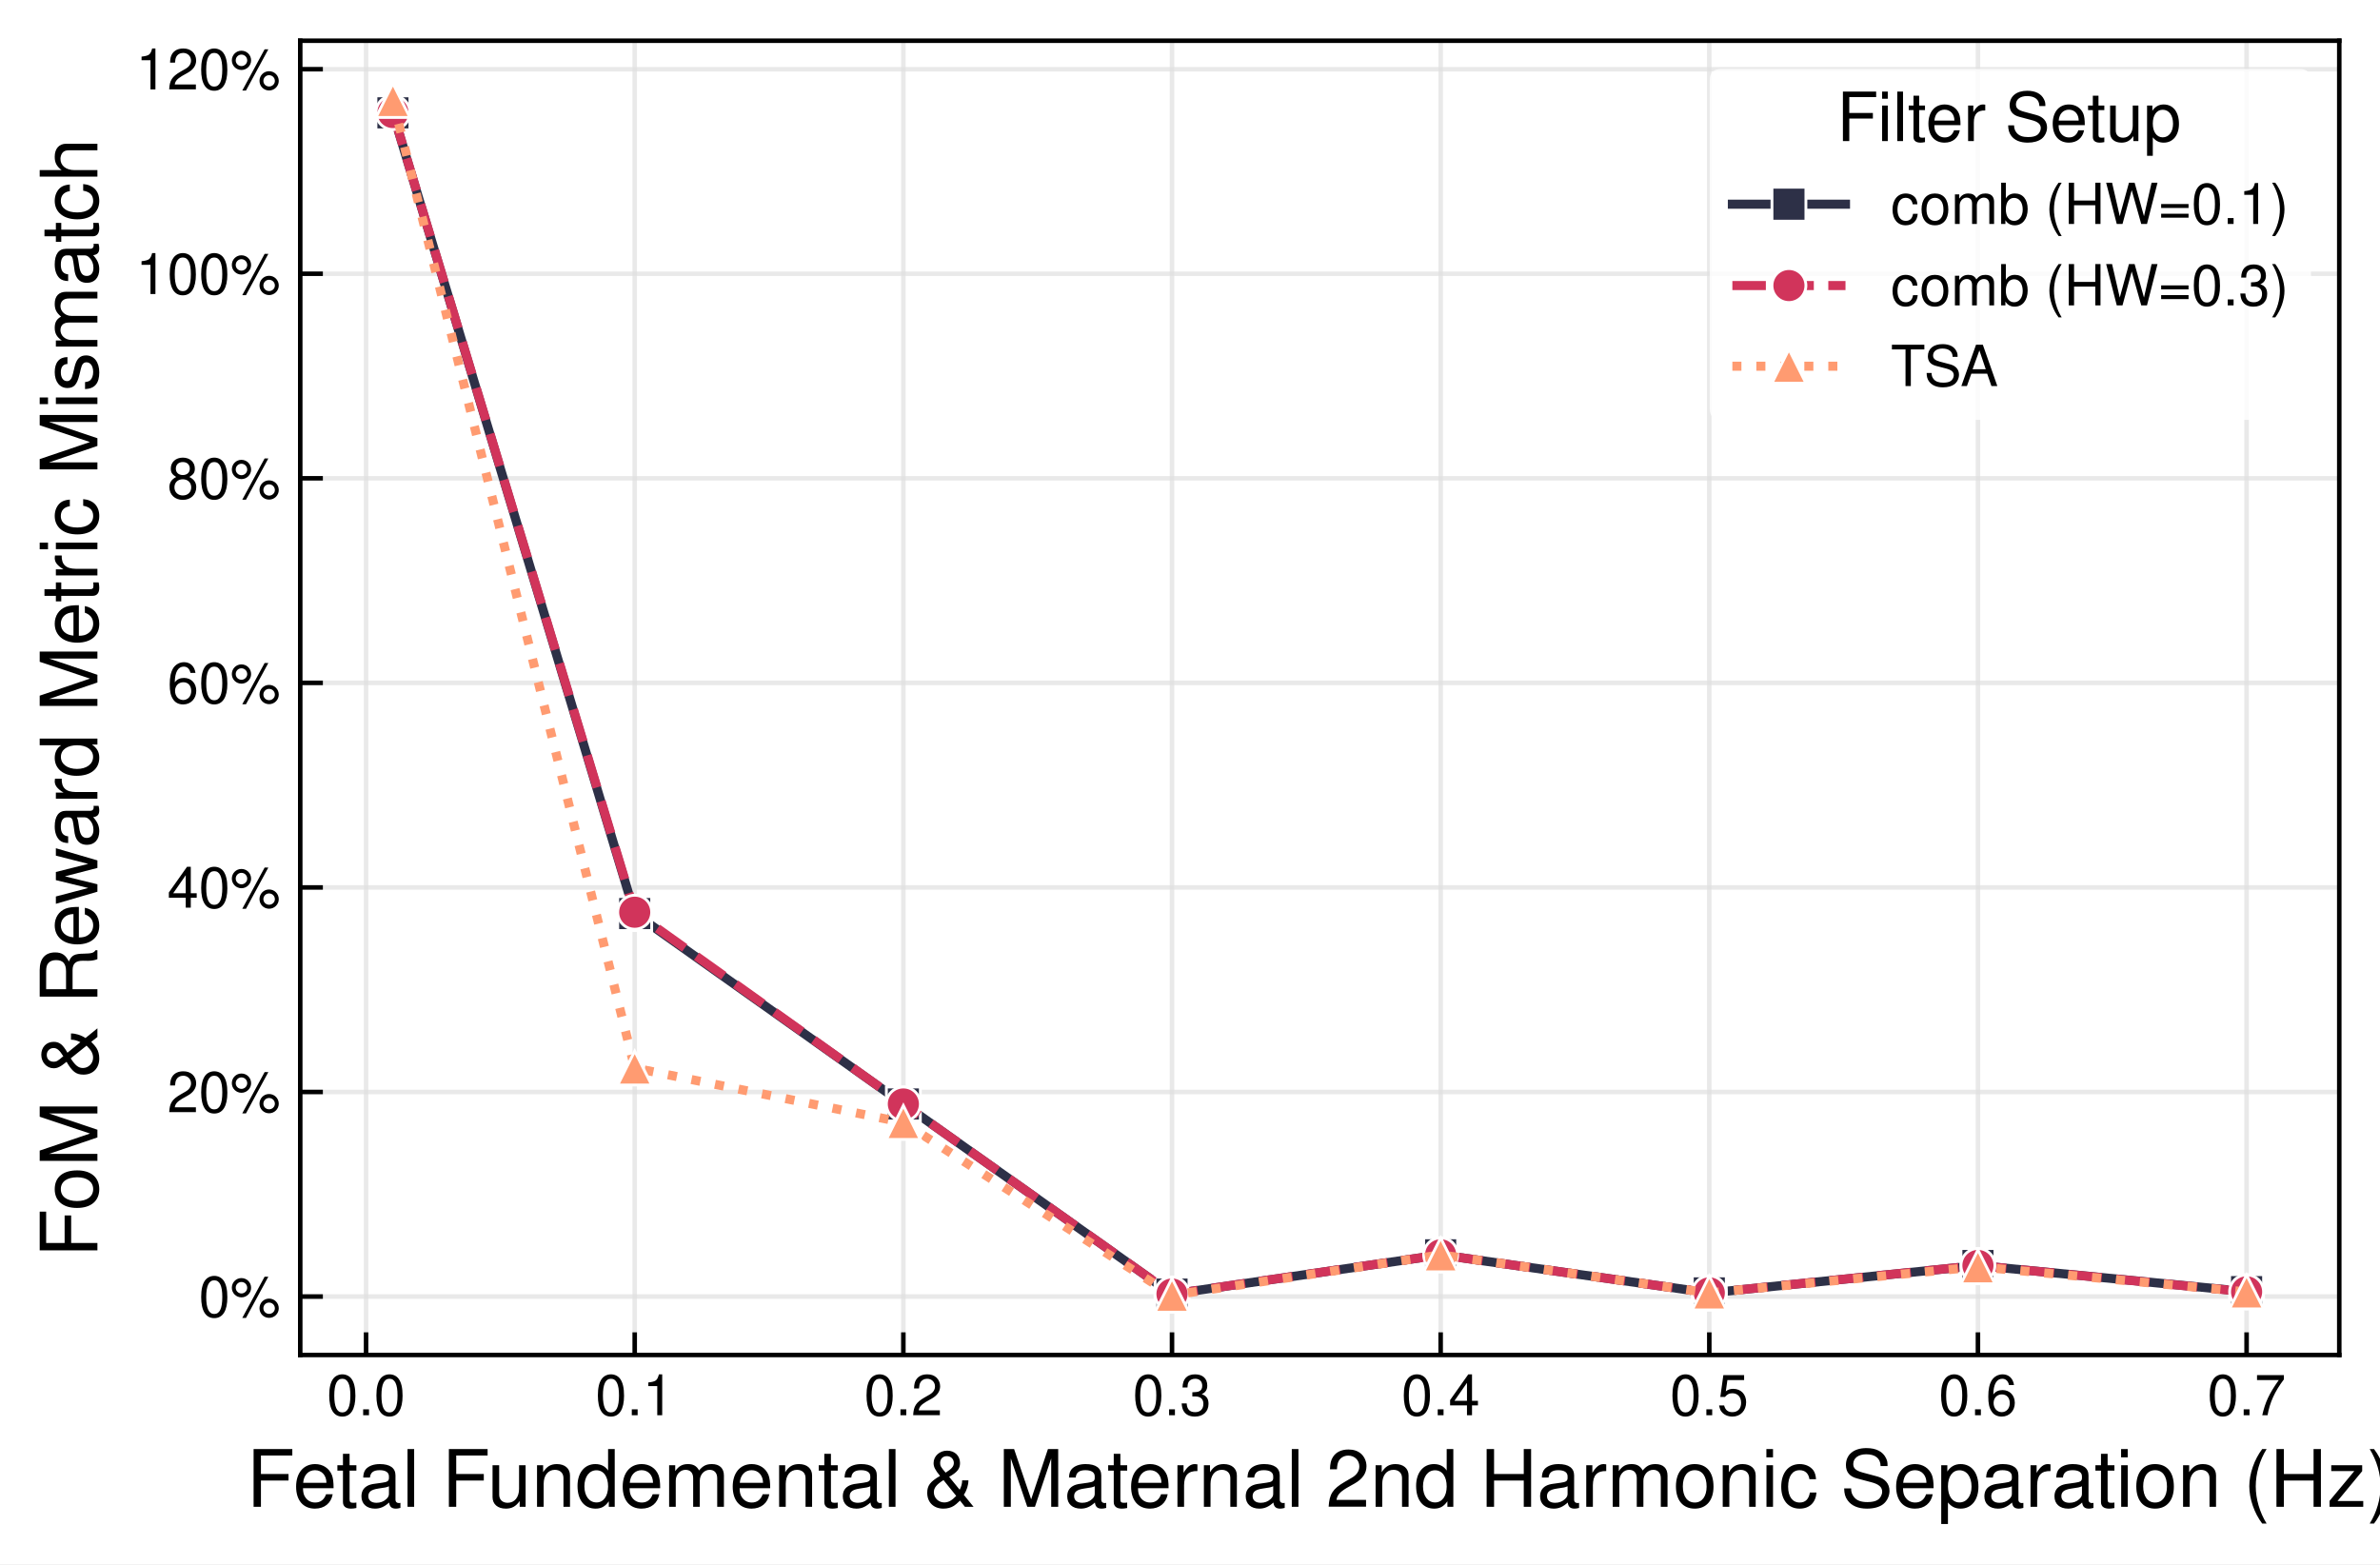
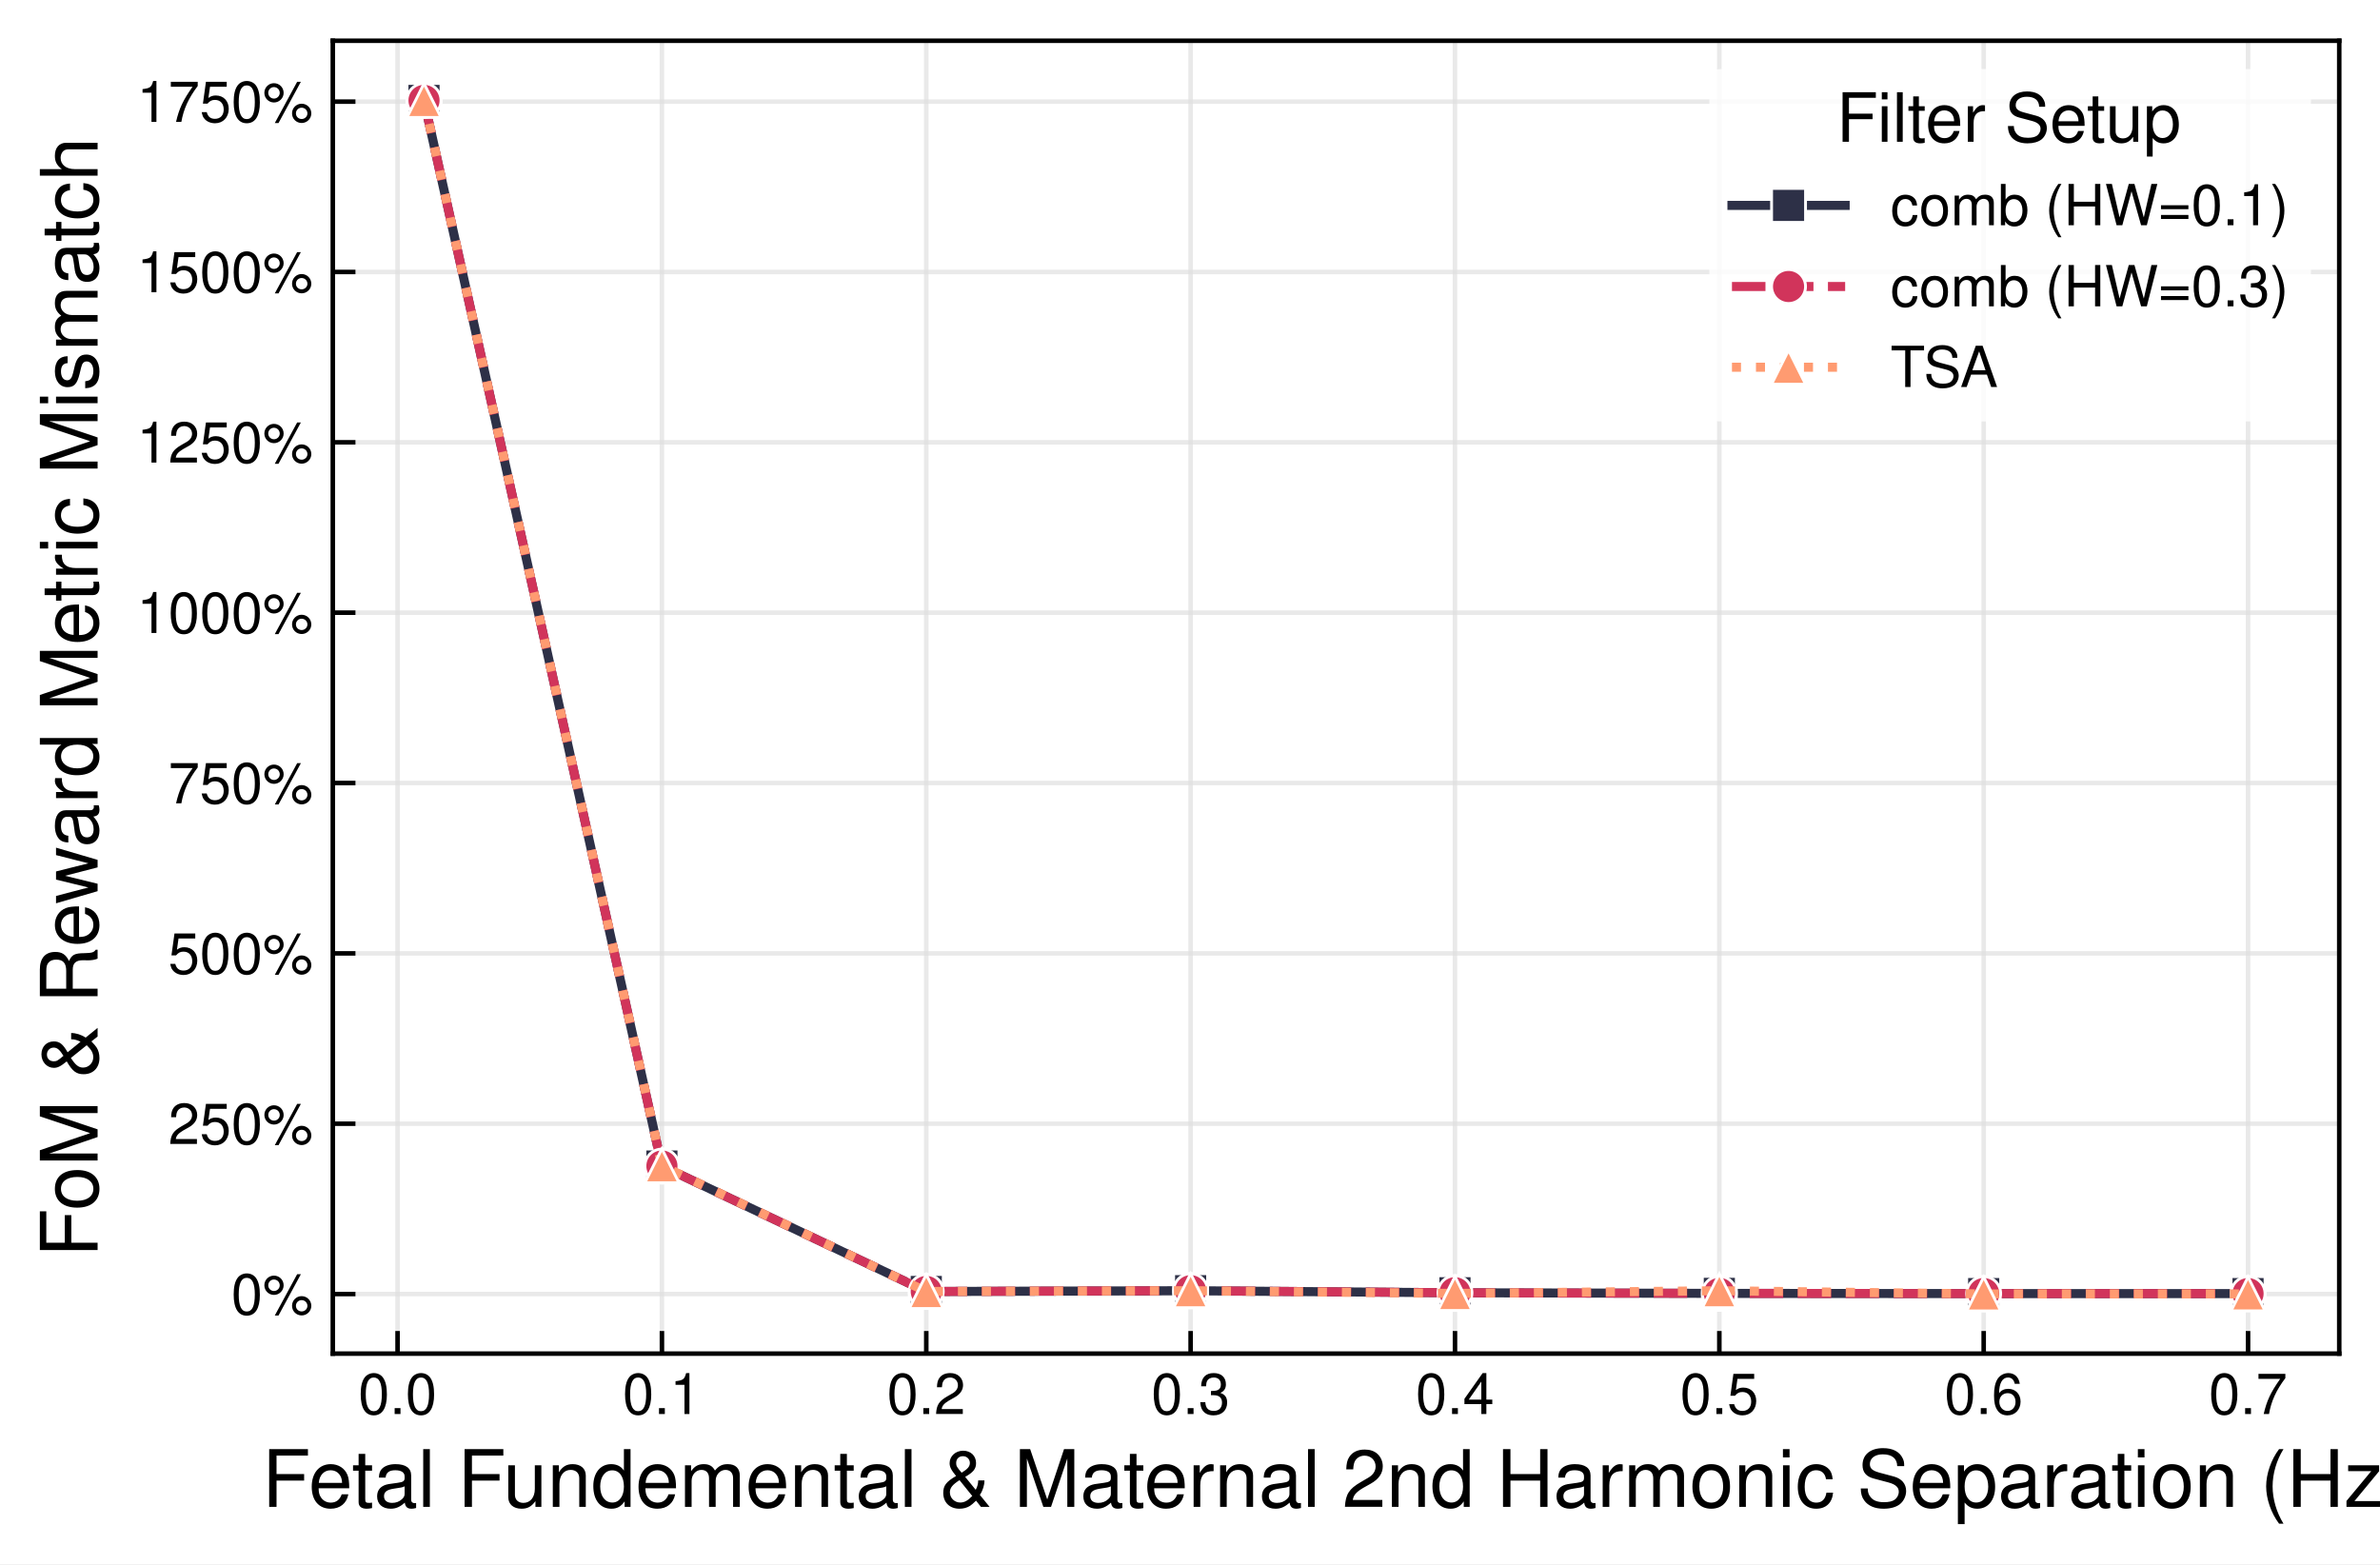
- <svg xmlns="http://www.w3.org/2000/svg" xmlns:xlink="http://www.w3.org/1999/xlink" width="420.743pt" height="276.533pt" viewBox="0 0 420.743 276.533" version="1.1">
+ <svg xmlns="http://www.w3.org/2000/svg" xmlns:xlink="http://www.w3.org/1999/xlink" width="420.477pt" height="276.351pt" viewBox="0 0 420.477 276.351" version="1.1">
  <defs>
    <style type="text/css">*{stroke-linejoin: round; stroke-linecap: butt}</style>
  </defs>
  <g id="figure_1">
    <g id="patch_1">
-       <path d="M 0 276.533  L 420.743 276.533  L 420.743 0  L 0 0  z " style="fill: #ffffff" />
+       <path d="M 0 276.351  L 420.477 276.351  L 420.477 0  L 0 0  z " style="fill: #ffffff" />
    </g>
    <g id="axes_1">
      <g id="patch_2">
-         <path d="M 53.078 239.55  L 413.543 239.55  L 413.543 7.2  L 53.078 7.2  z " style="fill: #ffffff" />
+         <path d="M 58.797 239.159  L 413.277 239.159  L 413.277 7.2  L 58.797 7.2  z " style="fill: #ffffff" />
      </g>
      <g id="matplotlib.axis_1">
        <g id="xtick_1">
          <g id="line2d_1">
-             <path d="M 64.714 239.55  L 64.714 7.2  " clip-path="url(#p9a731e6261)" style="fill: none; stroke: #e0e0e0; stroke-opacity: 0.7; stroke-width: 0.8; stroke-linecap: square" />
+             <path d="M 70.239 239.159  L 70.239 7.2  " clip-path="url(#p7b04f383e8)" style="fill: none; stroke: #e0e0e0; stroke-opacity: 0.7; stroke-width: 0.8; stroke-linecap: square" />
          </g>
          <g id="line2d_2">
            <defs>
-               <path id="m5a2600b413" d="M 0 0  L 0 -4  " style="stroke: #000000; stroke-width: 0.8" />
+               <path id="mf2b7586242" d="M 0 0  L 0 -4  " style="stroke: #000000; stroke-width: 0.8" />
            </defs>
            <g>
-               <use xlink:href="#m5a2600b413" x="64.714" y="239.55" style="stroke: #000000; stroke-width: 0.8" />
+               <use xlink:href="#mf2b7586242" x="70.239" y="239.159" style="stroke: #000000; stroke-width: 0.8" />
            </g>
          </g>
          <g id="text_1">
-             <text style="font-size: 10px; font-family: 'Helvetica', 'Arial', sans-serif; text-anchor: middle" x="64.714" y="250.208" transform="rotate(-0 64.714 250.2078)">0.0</text>
+             <text style="font-size: 10px; font-family: 'Helvetica', 'Arial', sans-serif; text-anchor: middle" x="70.239" y="249.833" transform="rotate(-0 70.23925 249.8325)">0.0</text>
          </g>
        </g>
        <g id="xtick_2">
          <g id="line2d_3">
-             <path d="M 112.206 239.55  L 112.206 7.2  " clip-path="url(#p9a731e6261)" style="fill: none; stroke: #e0e0e0; stroke-opacity: 0.7; stroke-width: 0.8; stroke-linecap: square" />
+             <path d="M 116.943 239.159  L 116.943 7.2  " clip-path="url(#p7b04f383e8)" style="fill: none; stroke: #e0e0e0; stroke-opacity: 0.7; stroke-width: 0.8; stroke-linecap: square" />
          </g>
          <g id="line2d_4">
            <g>
-               <use xlink:href="#m5a2600b413" x="112.206" y="239.55" style="stroke: #000000; stroke-width: 0.8" />
+               <use xlink:href="#mf2b7586242" x="116.943" y="239.159" style="stroke: #000000; stroke-width: 0.8" />
            </g>
          </g>
          <g id="text_2">
-             <text style="font-size: 10px; font-family: 'Helvetica', 'Arial', sans-serif; text-anchor: middle" x="112.206" y="250.208" transform="rotate(-0 112.2061 250.2078)">0.1</text>
+             <text style="font-size: 10px; font-family: 'Helvetica', 'Arial', sans-serif; text-anchor: middle" x="116.943" y="249.833" transform="rotate(-0 116.9428 249.8325)">0.1</text>
          </g>
        </g>
        <g id="xtick_3">
          <g id="line2d_5">
-             <path d="M 159.698 239.55  L 159.698 7.2  " clip-path="url(#p9a731e6261)" style="fill: none; stroke: #e0e0e0; stroke-opacity: 0.7; stroke-width: 0.8; stroke-linecap: square" />
+             <path d="M 163.646 239.159  L 163.646 7.2  " clip-path="url(#p7b04f383e8)" style="fill: none; stroke: #e0e0e0; stroke-opacity: 0.7; stroke-width: 0.8; stroke-linecap: square" />
          </g>
          <g id="line2d_6">
            <g>
-               <use xlink:href="#m5a2600b413" x="159.698" y="239.55" style="stroke: #000000; stroke-width: 0.8" />
+               <use xlink:href="#mf2b7586242" x="163.646" y="239.159" style="stroke: #000000; stroke-width: 0.8" />
            </g>
          </g>
          <g id="text_3">
-             <text style="font-size: 10px; font-family: 'Helvetica', 'Arial', sans-serif; text-anchor: middle" x="159.698" y="250.208" transform="rotate(-0 159.6982 250.2078)">0.2</text>
+             <text style="font-size: 10px; font-family: 'Helvetica', 'Arial', sans-serif; text-anchor: middle" x="163.646" y="249.833" transform="rotate(-0 163.6464 249.8325)">0.2</text>
          </g>
        </g>
        <g id="xtick_4">
          <g id="line2d_7">
-             <path d="M 207.19 239.55  L 207.19 7.2  " clip-path="url(#p9a731e6261)" style="fill: none; stroke: #e0e0e0; stroke-opacity: 0.7; stroke-width: 0.8; stroke-linecap: square" />
+             <path d="M 210.35 239.159  L 210.35 7.2  " clip-path="url(#p7b04f383e8)" style="fill: none; stroke: #e0e0e0; stroke-opacity: 0.7; stroke-width: 0.8; stroke-linecap: square" />
          </g>
          <g id="line2d_8">
            <g>
-               <use xlink:href="#m5a2600b413" x="207.19" y="239.55" style="stroke: #000000; stroke-width: 0.8" />
+               <use xlink:href="#mf2b7586242" x="210.35" y="239.159" style="stroke: #000000; stroke-width: 0.8" />
            </g>
          </g>
          <g id="text_4">
-             <text style="font-size: 10px; font-family: 'Helvetica', 'Arial', sans-serif; text-anchor: middle" x="207.19" y="250.208" transform="rotate(-0 207.1903 250.2078)">0.3</text>
+             <text style="font-size: 10px; font-family: 'Helvetica', 'Arial', sans-serif; text-anchor: middle" x="210.35" y="249.833" transform="rotate(-0 210.3499 249.8325)">0.3</text>
          </g>
        </g>
        <g id="xtick_5">
          <g id="line2d_9">
-             <path d="M 254.682 239.55  L 254.682 7.2  " clip-path="url(#p9a731e6261)" style="fill: none; stroke: #e0e0e0; stroke-opacity: 0.7; stroke-width: 0.8; stroke-linecap: square" />
+             <path d="M 257.053 239.159  L 257.053 7.2  " clip-path="url(#p7b04f383e8)" style="fill: none; stroke: #e0e0e0; stroke-opacity: 0.7; stroke-width: 0.8; stroke-linecap: square" />
          </g>
          <g id="line2d_10">
            <g>
-               <use xlink:href="#m5a2600b413" x="254.682" y="239.55" style="stroke: #000000; stroke-width: 0.8" />
+               <use xlink:href="#mf2b7586242" x="257.053" y="239.159" style="stroke: #000000; stroke-width: 0.8" />
            </g>
          </g>
          <g id="text_5">
-             <text style="font-size: 10px; font-family: 'Helvetica', 'Arial', sans-serif; text-anchor: middle" x="254.682" y="250.208" transform="rotate(-0 254.6824 250.2078)">0.4</text>
+             <text style="font-size: 10px; font-family: 'Helvetica', 'Arial', sans-serif; text-anchor: middle" x="257.053" y="249.833" transform="rotate(-0 257.0535 249.8325)">0.4</text>
          </g>
        </g>
        <g id="xtick_6">
          <g id="line2d_11">
-             <path d="M 302.174 239.55  L 302.174 7.2  " clip-path="url(#p9a731e6261)" style="fill: none; stroke: #e0e0e0; stroke-opacity: 0.7; stroke-width: 0.8; stroke-linecap: square" />
+             <path d="M 303.757 239.159  L 303.757 7.2  " clip-path="url(#p7b04f383e8)" style="fill: none; stroke: #e0e0e0; stroke-opacity: 0.7; stroke-width: 0.8; stroke-linecap: square" />
          </g>
          <g id="line2d_12">
            <g>
-               <use xlink:href="#m5a2600b413" x="302.174" y="239.55" style="stroke: #000000; stroke-width: 0.8" />
+               <use xlink:href="#mf2b7586242" x="303.757" y="239.159" style="stroke: #000000; stroke-width: 0.8" />
            </g>
          </g>
          <g id="text_6">
-             <text style="font-size: 10px; font-family: 'Helvetica', 'Arial', sans-serif; text-anchor: middle" x="302.174" y="250.208" transform="rotate(-0 302.1745 250.2078)">0.5</text>
+             <text style="font-size: 10px; font-family: 'Helvetica', 'Arial', sans-serif; text-anchor: middle" x="303.757" y="249.833" transform="rotate(-0 303.757 249.8325)">0.5</text>
          </g>
        </g>
        <g id="xtick_7">
          <g id="line2d_13">
-             <path d="M 349.667 239.55  L 349.667 7.2  " clip-path="url(#p9a731e6261)" style="fill: none; stroke: #e0e0e0; stroke-opacity: 0.7; stroke-width: 0.8; stroke-linecap: square" />
+             <path d="M 350.461 239.159  L 350.461 7.2  " clip-path="url(#p7b04f383e8)" style="fill: none; stroke: #e0e0e0; stroke-opacity: 0.7; stroke-width: 0.8; stroke-linecap: square" />
          </g>
          <g id="line2d_14">
            <g>
-               <use xlink:href="#m5a2600b413" x="349.667" y="239.55" style="stroke: #000000; stroke-width: 0.8" />
+               <use xlink:href="#mf2b7586242" x="350.461" y="239.159" style="stroke: #000000; stroke-width: 0.8" />
            </g>
          </g>
          <g id="text_7">
-             <text style="font-size: 10px; font-family: 'Helvetica', 'Arial', sans-serif; text-anchor: middle" x="349.667" y="250.208" transform="rotate(-0 349.6666 250.2078)">0.6</text>
+             <text style="font-size: 10px; font-family: 'Helvetica', 'Arial', sans-serif; text-anchor: middle" x="350.461" y="249.833" transform="rotate(-0 350.4606 249.8325)">0.6</text>
          </g>
        </g>
        <g id="xtick_8">
          <g id="line2d_15">
-             <path d="M 397.159 239.55  L 397.159 7.2  " clip-path="url(#p9a731e6261)" style="fill: none; stroke: #e0e0e0; stroke-opacity: 0.7; stroke-width: 0.8; stroke-linecap: square" />
+             <path d="M 397.164 239.159  L 397.164 7.2  " clip-path="url(#p7b04f383e8)" style="fill: none; stroke: #e0e0e0; stroke-opacity: 0.7; stroke-width: 0.8; stroke-linecap: square" />
          </g>
          <g id="line2d_16">
            <g>
-               <use xlink:href="#m5a2600b413" x="397.159" y="239.55" style="stroke: #000000; stroke-width: 0.8" />
+               <use xlink:href="#mf2b7586242" x="397.164" y="239.159" style="stroke: #000000; stroke-width: 0.8" />
            </g>
          </g>
          <g id="text_8">
-             <text style="font-size: 10px; font-family: 'Helvetica', 'Arial', sans-serif; text-anchor: middle" x="397.159" y="250.208" transform="rotate(-0 397.1587 250.2078)">0.7</text>
+             <text style="font-size: 10px; font-family: 'Helvetica', 'Arial', sans-serif; text-anchor: middle" x="397.164" y="249.833" transform="rotate(-0 397.1641 249.8325)">0.7</text>
          </g>
        </g>
        <g id="text_9">
-           <text style="font-size: 14px; font-family: 'Helvetica', 'Arial', sans-serif; text-anchor: middle" x="233.311" y="266.387" transform="rotate(-0 233.3109 266.3869)">Fetal Fundemental &amp; Maternal 2nd Harmonic Separation (Hz)</text>
+           <text style="font-size: 14px; font-family: 'Helvetica', 'Arial', sans-serif; text-anchor: middle" x="236.037" y="266.233" transform="rotate(-0 236.0369 266.2331)">Fetal Fundemental &amp; Maternal 2nd Harmonic Separation (Hz)</text>
        </g>
      </g>
      <g id="matplotlib.axis_2">
        <g id="ytick_1">
          <g id="line2d_17">
-             <path d="M 53.078 229.221  L 413.543 229.221  " clip-path="url(#p9a731e6261)" style="fill: none; stroke: #e0e0e0; stroke-opacity: 0.7; stroke-width: 0.8; stroke-linecap: square" />
+             <path d="M 58.797 228.636  L 413.277 228.636  " clip-path="url(#p7b04f383e8)" style="fill: none; stroke: #e0e0e0; stroke-opacity: 0.7; stroke-width: 0.8; stroke-linecap: square" />
          </g>
          <g id="line2d_18">
            <defs>
-               <path id="m4df3da4e29" d="M 0 0  L 4 0  " style="stroke: #000000; stroke-width: 0.8" />
+               <path id="m1d24328132" d="M 0 0  L 4 0  " style="stroke: #000000; stroke-width: 0.8" />
            </defs>
            <g>
-               <use xlink:href="#m4df3da4e29" x="53.078" y="229.221" style="stroke: #000000; stroke-width: 0.8" />
+               <use xlink:href="#m1d24328132" x="58.797" y="228.636" style="stroke: #000000; stroke-width: 0.8" />
            </g>
          </g>
          <g id="text_10">
-             <text style="font-size: 10px; font-family: 'Helvetica', 'Arial', sans-serif; text-anchor: end" x="49.578" y="232.8" transform="rotate(-0 49.57844 232.7999)">0%</text>
+             <text style="font-size: 10px; font-family: 'Helvetica', 'Arial', sans-serif; text-anchor: end" x="55.297" y="232.223" transform="rotate(-0 55.29688 232.2227)">0%</text>
          </g>
        </g>
        <g id="ytick_2">
          <g id="line2d_19">
-             <path d="M 53.078 193.056  L 413.543 193.056  " clip-path="url(#p9a731e6261)" style="fill: none; stroke: #e0e0e0; stroke-opacity: 0.7; stroke-width: 0.8; stroke-linecap: square" />
+             <path d="M 58.797 198.539  L 413.277 198.539  " clip-path="url(#p7b04f383e8)" style="fill: none; stroke: #e0e0e0; stroke-opacity: 0.7; stroke-width: 0.8; stroke-linecap: square" />
          </g>
          <g id="line2d_20">
            <g>
-               <use xlink:href="#m4df3da4e29" x="53.078" y="193.056" style="stroke: #000000; stroke-width: 0.8" />
+               <use xlink:href="#m1d24328132" x="58.797" y="198.539" style="stroke: #000000; stroke-width: 0.8" />
            </g>
          </g>
          <g id="text_11">
-             <text style="font-size: 10px; font-family: 'Helvetica', 'Arial', sans-serif; text-anchor: end" x="49.578" y="196.635" transform="rotate(-0 49.57844 196.635)">20%</text>
+             <text style="font-size: 10px; font-family: 'Helvetica', 'Arial', sans-serif; text-anchor: end" x="55.297" y="202.125" transform="rotate(-0 55.29688 202.1254)">250%</text>
          </g>
        </g>
        <g id="ytick_3">
          <g id="line2d_21">
-             <path d="M 53.078 156.891  L 413.543 156.891  " clip-path="url(#p9a731e6261)" style="fill: none; stroke: #e0e0e0; stroke-opacity: 0.7; stroke-width: 0.8; stroke-linecap: square" />
+             <path d="M 58.797 168.441  L 413.277 168.441  " clip-path="url(#p7b04f383e8)" style="fill: none; stroke: #e0e0e0; stroke-opacity: 0.7; stroke-width: 0.8; stroke-linecap: square" />
          </g>
          <g id="line2d_22">
            <g>
-               <use xlink:href="#m4df3da4e29" x="53.078" y="156.891" style="stroke: #000000; stroke-width: 0.8" />
+               <use xlink:href="#m1d24328132" x="58.797" y="168.441" style="stroke: #000000; stroke-width: 0.8" />
            </g>
          </g>
          <g id="text_12">
-             <text style="font-size: 10px; font-family: 'Helvetica', 'Arial', sans-serif; text-anchor: end" x="49.578" y="160.47" transform="rotate(-0 49.57844 160.4702)">40%</text>
+             <text style="font-size: 10px; font-family: 'Helvetica', 'Arial', sans-serif; text-anchor: end" x="55.297" y="172.028" transform="rotate(-0 55.29688 172.0281)">500%</text>
          </g>
        </g>
        <g id="ytick_4">
          <g id="line2d_23">
-             <path d="M 53.078 120.726  L 413.543 120.726  " clip-path="url(#p9a731e6261)" style="fill: none; stroke: #e0e0e0; stroke-opacity: 0.7; stroke-width: 0.8; stroke-linecap: square" />
+             <path d="M 58.797 138.344  L 413.277 138.344  " clip-path="url(#p7b04f383e8)" style="fill: none; stroke: #e0e0e0; stroke-opacity: 0.7; stroke-width: 0.8; stroke-linecap: square" />
          </g>
          <g id="line2d_24">
            <g>
-               <use xlink:href="#m4df3da4e29" x="53.078" y="120.726" style="stroke: #000000; stroke-width: 0.8" />
+               <use xlink:href="#m1d24328132" x="58.797" y="138.344" style="stroke: #000000; stroke-width: 0.8" />
            </g>
          </g>
          <g id="text_13">
-             <text style="font-size: 10px; font-family: 'Helvetica', 'Arial', sans-serif; text-anchor: end" x="49.578" y="124.305" transform="rotate(-0 49.57844 124.3053)">60%</text>
+             <text style="font-size: 10px; font-family: 'Helvetica', 'Arial', sans-serif; text-anchor: end" x="55.297" y="141.931" transform="rotate(-0 55.29688 141.9309)">750%</text>
          </g>
        </g>
        <g id="ytick_5">
          <g id="line2d_25">
-             <path d="M 53.078 84.562  L 413.543 84.562  " clip-path="url(#p9a731e6261)" style="fill: none; stroke: #e0e0e0; stroke-opacity: 0.7; stroke-width: 0.8; stroke-linecap: square" />
+             <path d="M 58.797 108.247  L 413.277 108.247  " clip-path="url(#p7b04f383e8)" style="fill: none; stroke: #e0e0e0; stroke-opacity: 0.7; stroke-width: 0.8; stroke-linecap: square" />
          </g>
          <g id="line2d_26">
            <g>
-               <use xlink:href="#m4df3da4e29" x="53.078" y="84.562" style="stroke: #000000; stroke-width: 0.8" />
+               <use xlink:href="#m1d24328132" x="58.797" y="108.247" style="stroke: #000000; stroke-width: 0.8" />
            </g>
          </g>
          <g id="text_14">
-             <text style="font-size: 10px; font-family: 'Helvetica', 'Arial', sans-serif; text-anchor: end" x="49.578" y="88.14" transform="rotate(-0 49.57844 88.14045)">80%</text>
+             <text style="font-size: 10px; font-family: 'Helvetica', 'Arial', sans-serif; text-anchor: end" x="55.297" y="111.834" transform="rotate(-0 55.29688 111.8336)">1000%</text>
          </g>
        </g>
        <g id="ytick_6">
          <g id="line2d_27">
-             <path d="M 53.078 48.397  L 413.543 48.397  " clip-path="url(#p9a731e6261)" style="fill: none; stroke: #e0e0e0; stroke-opacity: 0.7; stroke-width: 0.8; stroke-linecap: square" />
+             <path d="M 58.797 78.15  L 413.277 78.15  " clip-path="url(#p7b04f383e8)" style="fill: none; stroke: #e0e0e0; stroke-opacity: 0.7; stroke-width: 0.8; stroke-linecap: square" />
          </g>
          <g id="line2d_28">
            <g>
-               <use xlink:href="#m4df3da4e29" x="53.078" y="48.397" style="stroke: #000000; stroke-width: 0.8" />
+               <use xlink:href="#m1d24328132" x="58.797" y="78.15" style="stroke: #000000; stroke-width: 0.8" />
            </g>
          </g>
          <g id="text_15">
-             <text style="font-size: 10px; font-family: 'Helvetica', 'Arial', sans-serif; text-anchor: end" x="49.578" y="51.976" transform="rotate(-0 49.57844 51.97559)">100%</text>
+             <text style="font-size: 10px; font-family: 'Helvetica', 'Arial', sans-serif; text-anchor: end" x="55.297" y="81.736" transform="rotate(-0 55.29688 81.7363)">1250%</text>
          </g>
        </g>
        <g id="ytick_7">
          <g id="line2d_29">
-             <path d="M 53.078 12.232  L 413.543 12.232  " clip-path="url(#p9a731e6261)" style="fill: none; stroke: #e0e0e0; stroke-opacity: 0.7; stroke-width: 0.8; stroke-linecap: square" />
+             <path d="M 58.797 48.052  L 413.277 48.052  " clip-path="url(#p7b04f383e8)" style="fill: none; stroke: #e0e0e0; stroke-opacity: 0.7; stroke-width: 0.8; stroke-linecap: square" />
          </g>
          <g id="line2d_30">
            <g>
-               <use xlink:href="#m4df3da4e29" x="53.078" y="12.232" style="stroke: #000000; stroke-width: 0.8" />
+               <use xlink:href="#m1d24328132" x="58.797" y="48.052" style="stroke: #000000; stroke-width: 0.8" />
            </g>
          </g>
          <g id="text_16">
-             <text style="font-size: 10px; font-family: 'Helvetica', 'Arial', sans-serif; text-anchor: end" x="49.578" y="15.811" transform="rotate(-0 49.57844 15.81073)">120%</text>
-           </g>
-         </g>
-         <g id="text_17">
-           <text style="font-size: 14px; font-family: 'Helvetica', 'Arial', sans-serif; text-anchor: middle" x="17.221" y="123.375" transform="rotate(-90 17.22094 123.375)">FoM &amp; Reward Metric Mismatch</text>
-         </g>
-       </g>
-       <g id="line2d_31">
-         <path d="M 69.463 19.949  L 112.206 161.512  L 159.698 195.174  L 207.19 228.787  L 254.682 221.843  L 302.174 228.576  L 349.667 223.733  L 397.159 228.353  " clip-path="url(#p9a731e6261)" style="fill: none; stroke: #2d3047; stroke-width: 1.6; stroke-linecap: square" />
+             <text style="font-size: 10px; font-family: 'Helvetica', 'Arial', sans-serif; text-anchor: end" x="55.297" y="51.639" transform="rotate(-0 55.29688 51.63902)">1500%</text>
+           </g>
+         </g>
+         <g id="ytick_8">
+           <g id="line2d_31">
+             <path d="M 58.797 17.955  L 413.277 17.955  " clip-path="url(#p7b04f383e8)" style="fill: none; stroke: #e0e0e0; stroke-opacity: 0.7; stroke-width: 0.8; stroke-linecap: square" />
+           </g>
+           <g id="line2d_32">
+             <g>
+               <use xlink:href="#m1d24328132" x="58.797" y="17.955" style="stroke: #000000; stroke-width: 0.8" />
+             </g>
+           </g>
+           <g id="text_17">
+             <text style="font-size: 10px; font-family: 'Helvetica', 'Arial', sans-serif; text-anchor: end" x="55.297" y="21.542" transform="rotate(-0 55.29688 21.54175)">1750%</text>
+           </g>
+         </g>
+         <g id="text_18">
+           <text style="font-size: 14px; font-family: 'Helvetica', 'Arial', sans-serif; text-anchor: middle" x="17.243" y="123.18" transform="rotate(-90 17.24281 123.1795)">FoM &amp; Reward Metric Mismatch</text>
+         </g>
+       </g>
+       <g id="line2d_33">
+         <path d="M 74.91 17.744  L 116.943 206.016  L 163.646 228.182  L 210.35 228.042  L 257.053 228.407  L 303.757 228.515  L 350.461 228.553  L 397.164 228.555  " clip-path="url(#p7b04f383e8)" style="fill: none; stroke: #2d3047; stroke-width: 1.6; stroke-linecap: square" />
        <defs>
-           <path id="m5c84b99bbc" d="M -3 3  L 3 3  L 3 -3  L -3 -3  z " style="stroke: #ffffff; stroke-width: 0.5; stroke-linejoin: miter" />
+           <path id="mf18de6124b" d="M -3 3  L 3 3  L 3 -3  L -3 -3  z " style="stroke: #ffffff; stroke-width: 0.5; stroke-linejoin: miter" />
        </defs>
-         <g clip-path="url(#p9a731e6261)">
-           <use xlink:href="#m5c84b99bbc" x="69.463" y="19.949" style="fill: #2d3047; stroke: #ffffff; stroke-width: 0.5; stroke-linejoin: miter" />
-           <use xlink:href="#m5c84b99bbc" x="112.206" y="161.512" style="fill: #2d3047; stroke: #ffffff; stroke-width: 0.5; stroke-linejoin: miter" />
-           <use xlink:href="#m5c84b99bbc" x="159.698" y="195.174" style="fill: #2d3047; stroke: #ffffff; stroke-width: 0.5; stroke-linejoin: miter" />
-           <use xlink:href="#m5c84b99bbc" x="207.19" y="228.787" style="fill: #2d3047; stroke: #ffffff; stroke-width: 0.5; stroke-linejoin: miter" />
-           <use xlink:href="#m5c84b99bbc" x="254.682" y="221.843" style="fill: #2d3047; stroke: #ffffff; stroke-width: 0.5; stroke-linejoin: miter" />
-           <use xlink:href="#m5c84b99bbc" x="302.174" y="228.576" style="fill: #2d3047; stroke: #ffffff; stroke-width: 0.5; stroke-linejoin: miter" />
-           <use xlink:href="#m5c84b99bbc" x="349.667" y="223.733" style="fill: #2d3047; stroke: #ffffff; stroke-width: 0.5; stroke-linejoin: miter" />
-           <use xlink:href="#m5c84b99bbc" x="397.159" y="228.353" style="fill: #2d3047; stroke: #ffffff; stroke-width: 0.5; stroke-linejoin: miter" />
-         </g>
-       </g>
-       <g id="line2d_32">
-         <path d="M 69.463 19.897  L 112.206 161.273  L 159.698 195.178  L 207.19 228.777  L 254.682 221.843  L 302.174 228.576  L 349.667 223.728  L 397.159 228.393  " clip-path="url(#p9a731e6261)" style="fill: none; stroke-dasharray: 5.92,2.56; stroke-dashoffset: 0; stroke: #d1345b; stroke-width: 1.6" />
+         <g clip-path="url(#p7b04f383e8)">
+           <use xlink:href="#mf18de6124b" x="74.91" y="17.744" style="fill: #2d3047; stroke: #ffffff; stroke-width: 0.5; stroke-linejoin: miter" />
+           <use xlink:href="#mf18de6124b" x="116.943" y="206.016" style="fill: #2d3047; stroke: #ffffff; stroke-width: 0.5; stroke-linejoin: miter" />
+           <use xlink:href="#mf18de6124b" x="163.646" y="228.182" style="fill: #2d3047; stroke: #ffffff; stroke-width: 0.5; stroke-linejoin: miter" />
+           <use xlink:href="#mf18de6124b" x="210.35" y="228.042" style="fill: #2d3047; stroke: #ffffff; stroke-width: 0.5; stroke-linejoin: miter" />
+           <use xlink:href="#mf18de6124b" x="257.053" y="228.407" style="fill: #2d3047; stroke: #ffffff; stroke-width: 0.5; stroke-linejoin: miter" />
+           <use xlink:href="#mf18de6124b" x="303.757" y="228.515" style="fill: #2d3047; stroke: #ffffff; stroke-width: 0.5; stroke-linejoin: miter" />
+           <use xlink:href="#mf18de6124b" x="350.461" y="228.553" style="fill: #2d3047; stroke: #ffffff; stroke-width: 0.5; stroke-linejoin: miter" />
+           <use xlink:href="#mf18de6124b" x="397.164" y="228.555" style="fill: #2d3047; stroke: #ffffff; stroke-width: 0.5; stroke-linejoin: miter" />
+         </g>
+       </g>
+       <g id="line2d_34">
+         <path d="M 74.91 17.744  L 116.943 206.016  L 163.646 228.182  L 210.35 228.042  L 257.053 228.407  L 303.757 228.515  L 350.461 228.553  L 397.164 228.555  " clip-path="url(#p7b04f383e8)" style="fill: none; stroke-dasharray: 5.92,2.56; stroke-dashoffset: 0; stroke: #d1345b; stroke-width: 1.6" />
        <defs>
-           <path id="mf87fcded0f" d="M 0 3  C 0.796 3 1.559 2.684 2.121 2.121  C 2.684 1.559 3 0.796 3 0  C 3 -0.796 2.684 -1.559 2.121 -2.121  C 1.559 -2.684 0.796 -3 0 -3  C -0.796 -3 -1.559 -2.684 -2.121 -2.121  C -2.684 -1.559 -3 -0.796 -3 0  C -3 0.796 -2.684 1.559 -2.121 2.121  C -1.559 2.684 -0.796 3 0 3  z " style="stroke: #ffffff; stroke-width: 0.5" />
+           <path id="m8efe2df17b" d="M 0 3  C 0.796 3 1.559 2.684 2.121 2.121  C 2.684 1.559 3 0.796 3 0  C 3 -0.796 2.684 -1.559 2.121 -2.121  C 1.559 -2.684 0.796 -3 0 -3  C -0.796 -3 -1.559 -2.684 -2.121 -2.121  C -2.684 -1.559 -3 -0.796 -3 0  C -3 0.796 -2.684 1.559 -2.121 2.121  C -1.559 2.684 -0.796 3 0 3  z " style="stroke: #ffffff; stroke-width: 0.5" />
        </defs>
-         <g clip-path="url(#p9a731e6261)">
-           <use xlink:href="#mf87fcded0f" x="69.463" y="19.897" style="fill: #d1345b; stroke: #ffffff; stroke-width: 0.5" />
-           <use xlink:href="#mf87fcded0f" x="112.206" y="161.273" style="fill: #d1345b; stroke: #ffffff; stroke-width: 0.5" />
-           <use xlink:href="#mf87fcded0f" x="159.698" y="195.178" style="fill: #d1345b; stroke: #ffffff; stroke-width: 0.5" />
-           <use xlink:href="#mf87fcded0f" x="207.19" y="228.777" style="fill: #d1345b; stroke: #ffffff; stroke-width: 0.5" />
-           <use xlink:href="#mf87fcded0f" x="254.682" y="221.843" style="fill: #d1345b; stroke: #ffffff; stroke-width: 0.5" />
-           <use xlink:href="#mf87fcded0f" x="302.174" y="228.576" style="fill: #d1345b; stroke: #ffffff; stroke-width: 0.5" />
-           <use xlink:href="#mf87fcded0f" x="349.667" y="223.728" style="fill: #d1345b; stroke: #ffffff; stroke-width: 0.5" />
-           <use xlink:href="#mf87fcded0f" x="397.159" y="228.393" style="fill: #d1345b; stroke: #ffffff; stroke-width: 0.5" />
-         </g>
-       </g>
-       <g id="line2d_33">
-         <path d="M 69.463 17.761  L 112.206 188.82  L 159.698 198.448  L 207.19 228.989  L 254.682 221.847  L 302.174 228.575  L 349.667 223.961  L 397.159 228.397  " clip-path="url(#p9a731e6261)" style="fill: none; stroke-dasharray: 1.6,2.64; stroke-dashoffset: 0; stroke: #ff9b71; stroke-width: 1.6" />
+         <g clip-path="url(#p7b04f383e8)">
+           <use xlink:href="#m8efe2df17b" x="74.91" y="17.744" style="fill: #d1345b; stroke: #ffffff; stroke-width: 0.5" />
+           <use xlink:href="#m8efe2df17b" x="116.943" y="206.016" style="fill: #d1345b; stroke: #ffffff; stroke-width: 0.5" />
+           <use xlink:href="#m8efe2df17b" x="163.646" y="228.182" style="fill: #d1345b; stroke: #ffffff; stroke-width: 0.5" />
+           <use xlink:href="#m8efe2df17b" x="210.35" y="228.042" style="fill: #d1345b; stroke: #ffffff; stroke-width: 0.5" />
+           <use xlink:href="#m8efe2df17b" x="257.053" y="228.407" style="fill: #d1345b; stroke: #ffffff; stroke-width: 0.5" />
+           <use xlink:href="#m8efe2df17b" x="303.757" y="228.515" style="fill: #d1345b; stroke: #ffffff; stroke-width: 0.5" />
+           <use xlink:href="#m8efe2df17b" x="350.461" y="228.553" style="fill: #d1345b; stroke: #ffffff; stroke-width: 0.5" />
+           <use xlink:href="#m8efe2df17b" x="397.164" y="228.555" style="fill: #d1345b; stroke: #ffffff; stroke-width: 0.5" />
+         </g>
+       </g>
+       <g id="line2d_35">
+         <path d="M 74.91 17.749  L 116.943 205.965  L 163.646 228.182  L 210.35 228.042  L 257.053 228.53  L 303.757 228.047  L 350.461 228.615  L 397.164 228.608  " clip-path="url(#p7b04f383e8)" style="fill: none; stroke-dasharray: 1.6,2.64; stroke-dashoffset: 0; stroke: #ff9b71; stroke-width: 1.6" />
        <defs>
-           <path id="mf8387f46f7" d="M 0 -3  L -3 3  L 3 3  z " style="stroke: #ffffff; stroke-width: 0.5; stroke-linejoin: miter" />
+           <path id="m1830284aa9" d="M 0 -3  L -3 3  L 3 3  z " style="stroke: #ffffff; stroke-width: 0.5; stroke-linejoin: miter" />
        </defs>
-         <g clip-path="url(#p9a731e6261)">
-           <use xlink:href="#mf8387f46f7" x="69.463" y="17.761" style="fill: #ff9b71; stroke: #ffffff; stroke-width: 0.5; stroke-linejoin: miter" />
-           <use xlink:href="#mf8387f46f7" x="112.206" y="188.82" style="fill: #ff9b71; stroke: #ffffff; stroke-width: 0.5; stroke-linejoin: miter" />
-           <use xlink:href="#mf8387f46f7" x="159.698" y="198.448" style="fill: #ff9b71; stroke: #ffffff; stroke-width: 0.5; stroke-linejoin: miter" />
-           <use xlink:href="#mf8387f46f7" x="207.19" y="228.989" style="fill: #ff9b71; stroke: #ffffff; stroke-width: 0.5; stroke-linejoin: miter" />
-           <use xlink:href="#mf8387f46f7" x="254.682" y="221.847" style="fill: #ff9b71; stroke: #ffffff; stroke-width: 0.5; stroke-linejoin: miter" />
-           <use xlink:href="#mf8387f46f7" x="302.174" y="228.575" style="fill: #ff9b71; stroke: #ffffff; stroke-width: 0.5; stroke-linejoin: miter" />
-           <use xlink:href="#mf8387f46f7" x="349.667" y="223.961" style="fill: #ff9b71; stroke: #ffffff; stroke-width: 0.5; stroke-linejoin: miter" />
-           <use xlink:href="#mf8387f46f7" x="397.159" y="228.397" style="fill: #ff9b71; stroke: #ffffff; stroke-width: 0.5; stroke-linejoin: miter" />
+         <g clip-path="url(#p7b04f383e8)">
+           <use xlink:href="#m1830284aa9" x="74.91" y="17.749" style="fill: #ff9b71; stroke: #ffffff; stroke-width: 0.5; stroke-linejoin: miter" />
+           <use xlink:href="#m1830284aa9" x="116.943" y="205.965" style="fill: #ff9b71; stroke: #ffffff; stroke-width: 0.5; stroke-linejoin: miter" />
+           <use xlink:href="#m1830284aa9" x="163.646" y="228.182" style="fill: #ff9b71; stroke: #ffffff; stroke-width: 0.5; stroke-linejoin: miter" />
+           <use xlink:href="#m1830284aa9" x="210.35" y="228.042" style="fill: #ff9b71; stroke: #ffffff; stroke-width: 0.5; stroke-linejoin: miter" />
+           <use xlink:href="#m1830284aa9" x="257.053" y="228.53" style="fill: #ff9b71; stroke: #ffffff; stroke-width: 0.5; stroke-linejoin: miter" />
+           <use xlink:href="#m1830284aa9" x="303.757" y="228.047" style="fill: #ff9b71; stroke: #ffffff; stroke-width: 0.5; stroke-linejoin: miter" />
+           <use xlink:href="#m1830284aa9" x="350.461" y="228.615" style="fill: #ff9b71; stroke: #ffffff; stroke-width: 0.5; stroke-linejoin: miter" />
+           <use xlink:href="#m1830284aa9" x="397.164" y="228.608" style="fill: #ff9b71; stroke: #ffffff; stroke-width: 0.5; stroke-linejoin: miter" />
        </g>
      </g>
      <g id="patch_3">
-         <path d="M 53.078 239.55  L 53.078 7.2  " style="fill: none; stroke: #000000; stroke-width: 0.8; stroke-linejoin: miter; stroke-linecap: square" />
+         <path d="M 58.797 239.159  L 58.797 7.2  " style="fill: none; stroke: #000000; stroke-width: 0.8; stroke-linejoin: miter; stroke-linecap: square" />
      </g>
      <g id="patch_4">
-         <path d="M 413.543 239.55  L 413.543 7.2  " style="fill: none; stroke: #000000; stroke-width: 0.8; stroke-linejoin: miter; stroke-linecap: square" />
+         <path d="M 413.277 239.159  L 413.277 7.2  " style="fill: none; stroke: #000000; stroke-width: 0.8; stroke-linejoin: miter; stroke-linecap: square" />
      </g>
      <g id="patch_5">
-         <path d="M 53.078 239.55  L 413.543 239.55  " style="fill: none; stroke: #000000; stroke-width: 0.8; stroke-linejoin: miter; stroke-linecap: square" />
+         <path d="M 58.797 239.159  L 413.277 239.159  " style="fill: none; stroke: #000000; stroke-width: 0.8; stroke-linejoin: miter; stroke-linecap: square" />
      </g>
      <g id="patch_6">
-         <path d="M 53.078 7.2  L 413.543 7.2  " style="fill: none; stroke: #000000; stroke-width: 0.8; stroke-linejoin: miter; stroke-linecap: square" />
+         <path d="M 58.797 7.2  L 413.277 7.2  " style="fill: none; stroke: #000000; stroke-width: 0.8; stroke-linejoin: miter; stroke-linecap: square" />
      </g>
      <g id="legend_1">
        <g id="patch_7">
-           <path d="M 304.253 74.235  L 406.543 74.235  Q 408.543 74.235 408.543 72.235  L 408.543 14.2  Q 408.543 12.2 406.543 12.2  L 304.253 12.2  Q 302.253 12.2 302.253 14.2  L 302.253 72.235  Q 302.253 74.235 304.253 74.235  z " style="fill: #ffffff; opacity: 0.8" />
-         </g>
-         <g id="text_18">
-           <text style="font-size: 12px; font-family: 'Helvetica', 'Arial', sans-serif; text-anchor: start" x="324.72" y="24.936" transform="rotate(-0 324.7203 24.93563)">Filter Setup</text>
-         </g>
-         <g id="line2d_34">
-           <path d="M 306.253 36.1  L 316.253 36.1  L 326.253 36.1  " style="fill: none; stroke: #2d3047; stroke-width: 1.6; stroke-linecap: square" />
+           <path d="M 303.986 74.464  L 406.277 74.464  Q 408.277 74.464 408.277 72.464  L 408.277 14.2  Q 408.277 12.2 406.277 12.2  L 303.986 12.2  Q 301.986 12.2 301.986 14.2  L 301.986 72.464  Q 301.986 74.464 303.986 74.464  z " style="fill: #ffffff; opacity: 0.8" />
+         </g>
+         <g id="text_19">
+           <text style="font-size: 12px; font-family: 'Helvetica', 'Arial', sans-serif; text-anchor: start" x="324.454" y="25.043" transform="rotate(-0 324.4538 25.0425)">Filter Setup</text>
+         </g>
+         <g id="line2d_36">
+           <path d="M 305.986 36.291  L 315.986 36.291  L 325.986 36.291  " style="fill: none; stroke: #2d3047; stroke-width: 1.6; stroke-linecap: square" />
          <g>
-             <use xlink:href="#m5c84b99bbc" x="316.253" y="36.1" style="fill: #2d3047; stroke: #ffffff; stroke-width: 0.5; stroke-linejoin: miter" />
-           </g>
-         </g>
-         <g id="text_19">
-           <text style="font-size: 10px; font-family: 'Helvetica', 'Arial', sans-serif; text-anchor: start" x="334.253" y="39.6" transform="rotate(-0 334.2528 39.60031)">comb (HW=0.1)</text>
-         </g>
-         <g id="line2d_35">
-           <path d="M 306.253 50.485  L 316.253 50.485  L 326.253 50.485  " style="fill: none; stroke-dasharray: 5.92,2.56; stroke-dashoffset: 0; stroke: #d1345b; stroke-width: 1.6" />
+             <use xlink:href="#mf18de6124b" x="315.986" y="36.291" style="fill: #2d3047; stroke: #ffffff; stroke-width: 0.5; stroke-linejoin: miter" />
+           </g>
+         </g>
+         <g id="text_20">
+           <text style="font-size: 10px; font-family: 'Helvetica', 'Arial', sans-serif; text-anchor: start" x="333.986" y="39.791" transform="rotate(-0 333.9862 39.79062)">comb (HW=0.1)</text>
+         </g>
+         <g id="line2d_37">
+           <path d="M 305.986 50.622  L 315.986 50.622  L 325.986 50.622  " style="fill: none; stroke-dasharray: 5.92,2.56; stroke-dashoffset: 0; stroke: #d1345b; stroke-width: 1.6" />
          <g>
-             <use xlink:href="#mf87fcded0f" x="316.253" y="50.485" style="fill: #d1345b; stroke: #ffffff; stroke-width: 0.5" />
-           </g>
-         </g>
-         <g id="text_20">
-           <text style="font-size: 10px; font-family: 'Helvetica', 'Arial', sans-serif; text-anchor: start" x="334.253" y="53.985" transform="rotate(-0 334.2528 53.98469)">comb (HW=0.3)</text>
-         </g>
-         <g id="line2d_36">
-           <path d="M 306.253 64.747  L 316.253 64.747  L 326.253 64.747  " style="fill: none; stroke-dasharray: 1.6,2.64; stroke-dashoffset: 0; stroke: #ff9b71; stroke-width: 1.6" />
+             <use xlink:href="#m8efe2df17b" x="315.986" y="50.622" style="fill: #d1345b; stroke: #ffffff; stroke-width: 0.5" />
+           </g>
+         </g>
+         <g id="text_21">
+           <text style="font-size: 10px; font-family: 'Helvetica', 'Arial', sans-serif; text-anchor: start" x="333.986" y="54.122" transform="rotate(-0 333.9862 54.12188)">comb (HW=0.3)</text>
+         </g>
+         <g id="line2d_38">
+           <path d="M 305.986 64.88  L 315.986 64.88  L 325.986 64.88  " style="fill: none; stroke-dasharray: 1.6,2.64; stroke-dashoffset: 0; stroke: #ff9b71; stroke-width: 1.6" />
          <g>
-             <use xlink:href="#mf8387f46f7" x="316.253" y="64.747" style="fill: #ff9b71; stroke: #ffffff; stroke-width: 0.5; stroke-linejoin: miter" />
-           </g>
-         </g>
-         <g id="text_21">
-           <text style="font-size: 10px; font-family: 'Helvetica', 'Arial', sans-serif; text-anchor: start" x="334.253" y="68.247" transform="rotate(-0 334.2528 68.24719)">TSA</text>
+             <use xlink:href="#m1830284aa9" x="315.986" y="64.88" style="fill: #ff9b71; stroke: #ffffff; stroke-width: 0.5; stroke-linejoin: miter" />
+           </g>
+         </g>
+         <g id="text_22">
+           <text style="font-size: 10px; font-family: 'Helvetica', 'Arial', sans-serif; text-anchor: start" x="333.986" y="68.38" transform="rotate(-0 333.9862 68.37969)">TSA</text>
        </g>
      </g>
    </g>
  </g>
  <defs>
-     <clipPath id="p9a731e6261">
-       <rect x="53.078" y="7.2" width="360.465" height="232.35" />
+     <clipPath id="p7b04f383e8">
+       <rect x="58.797" y="7.2" width="354.48" height="231.959" />
    </clipPath>
  </defs>
</svg>
